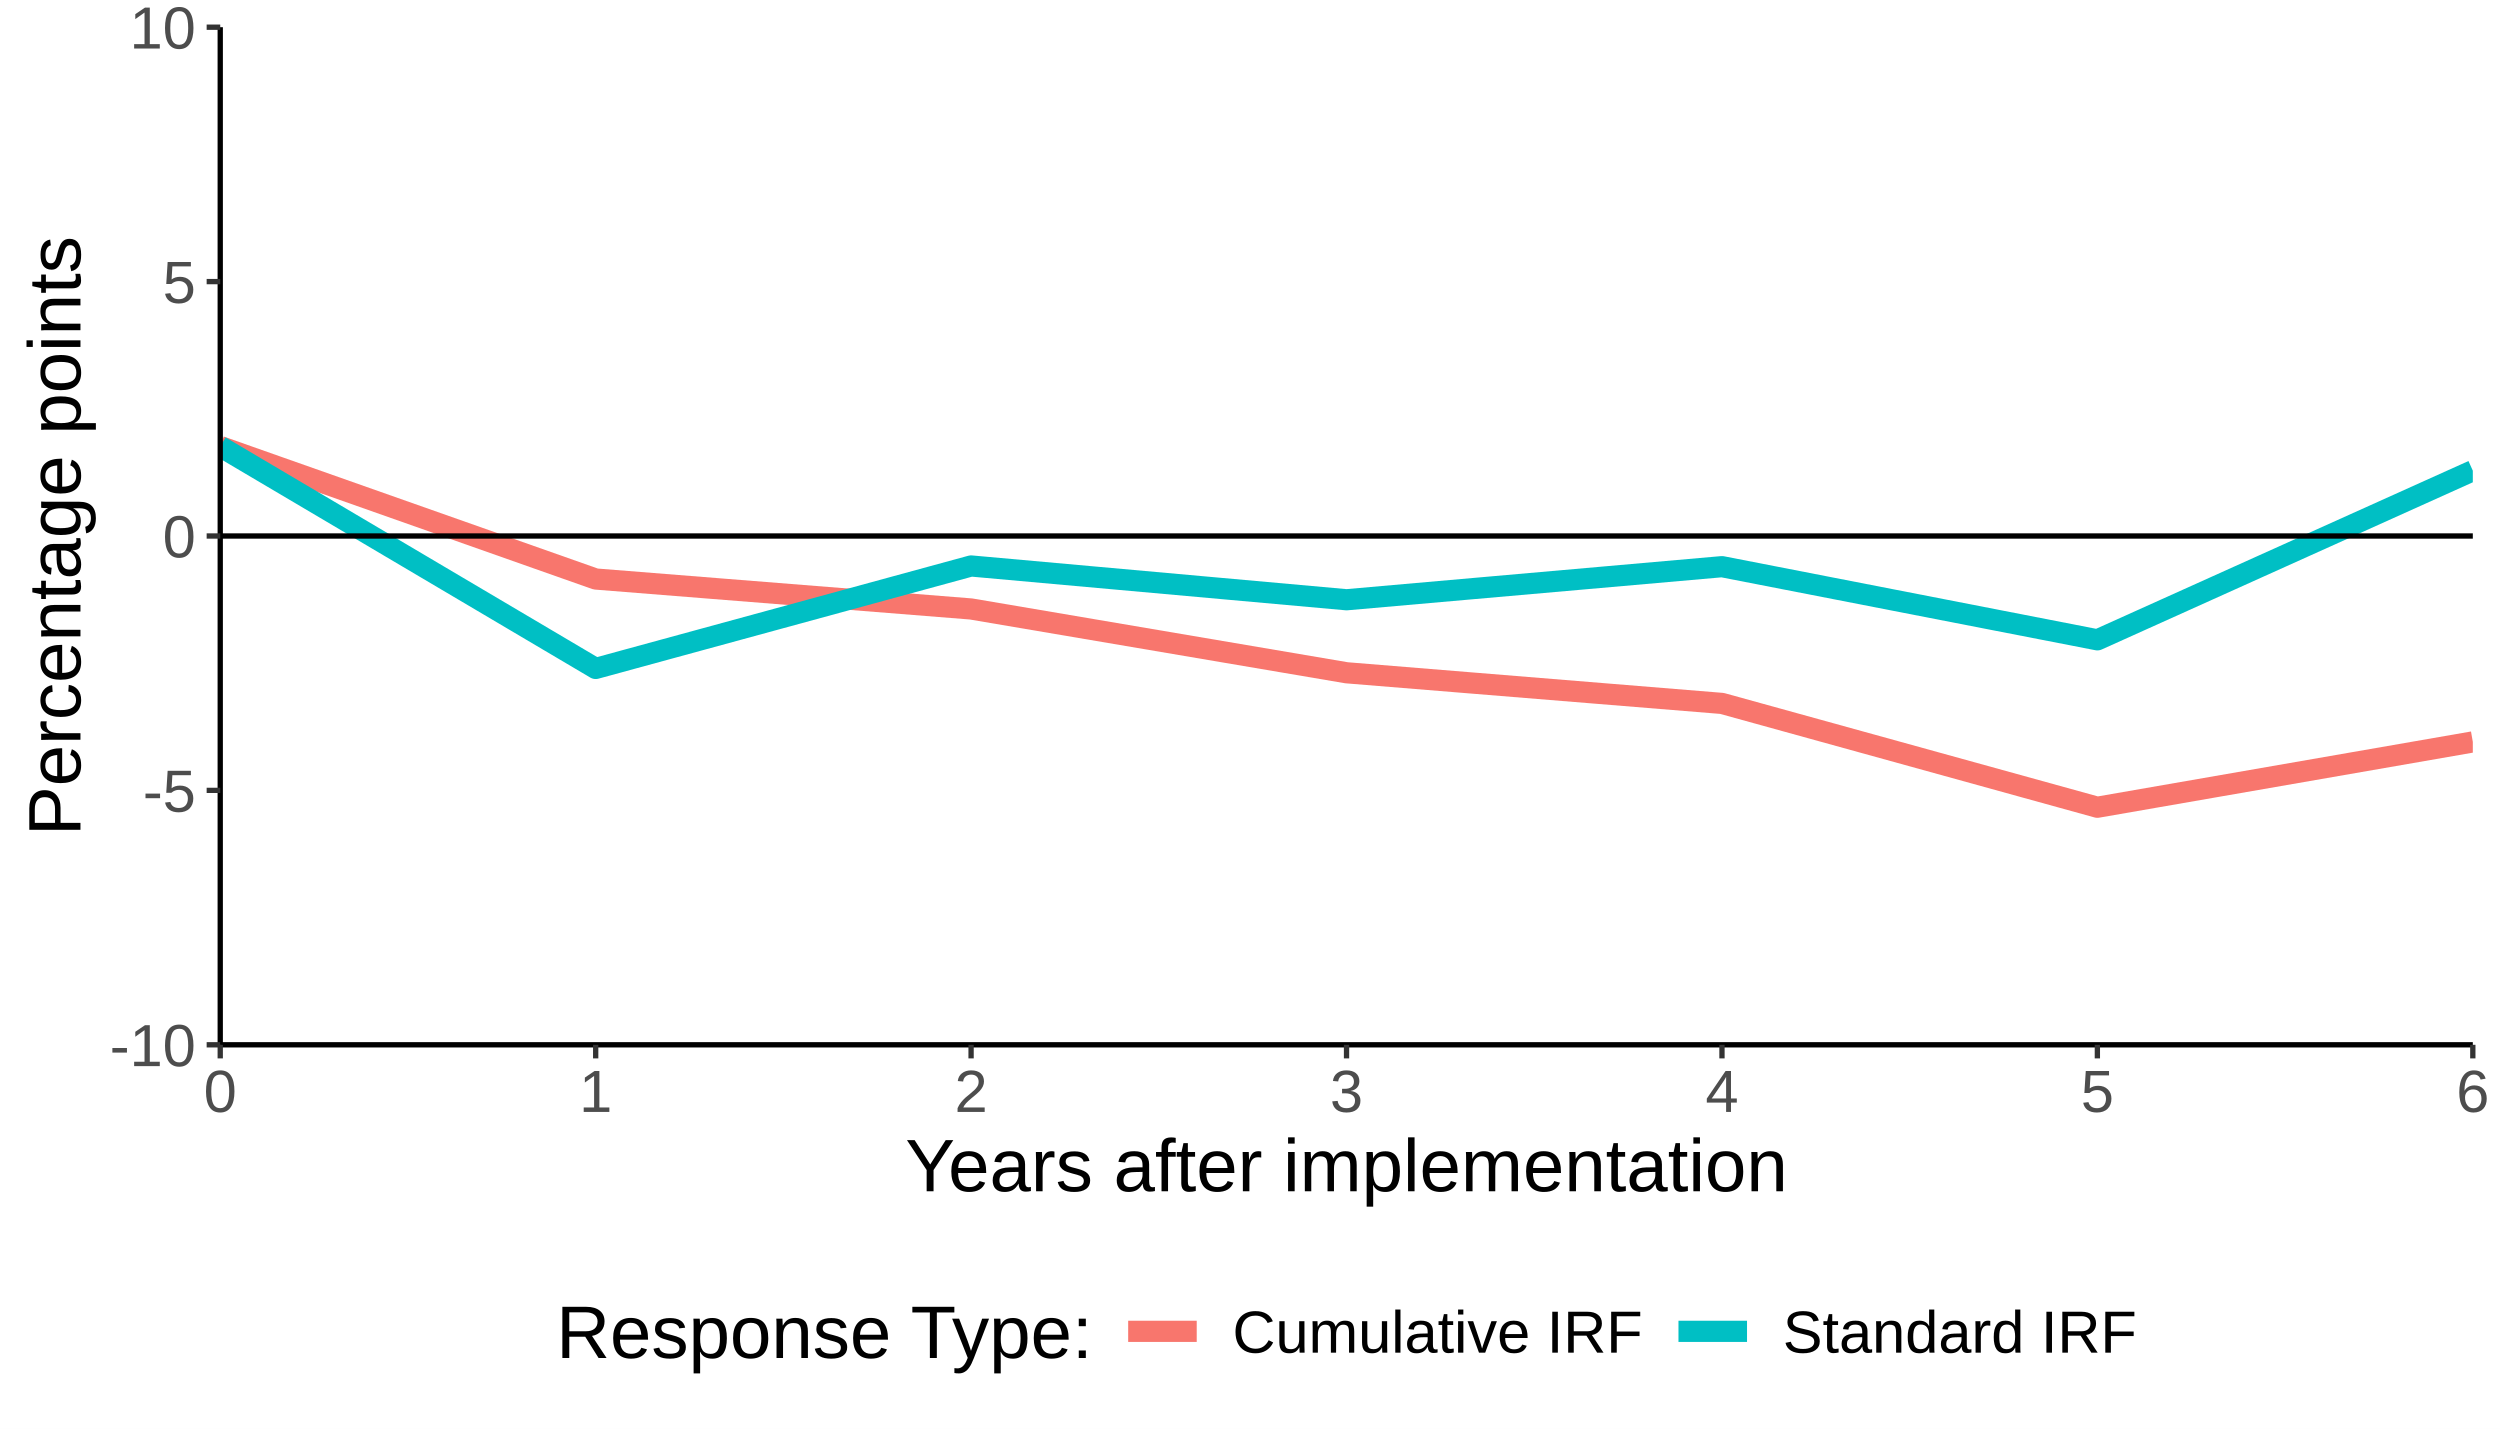
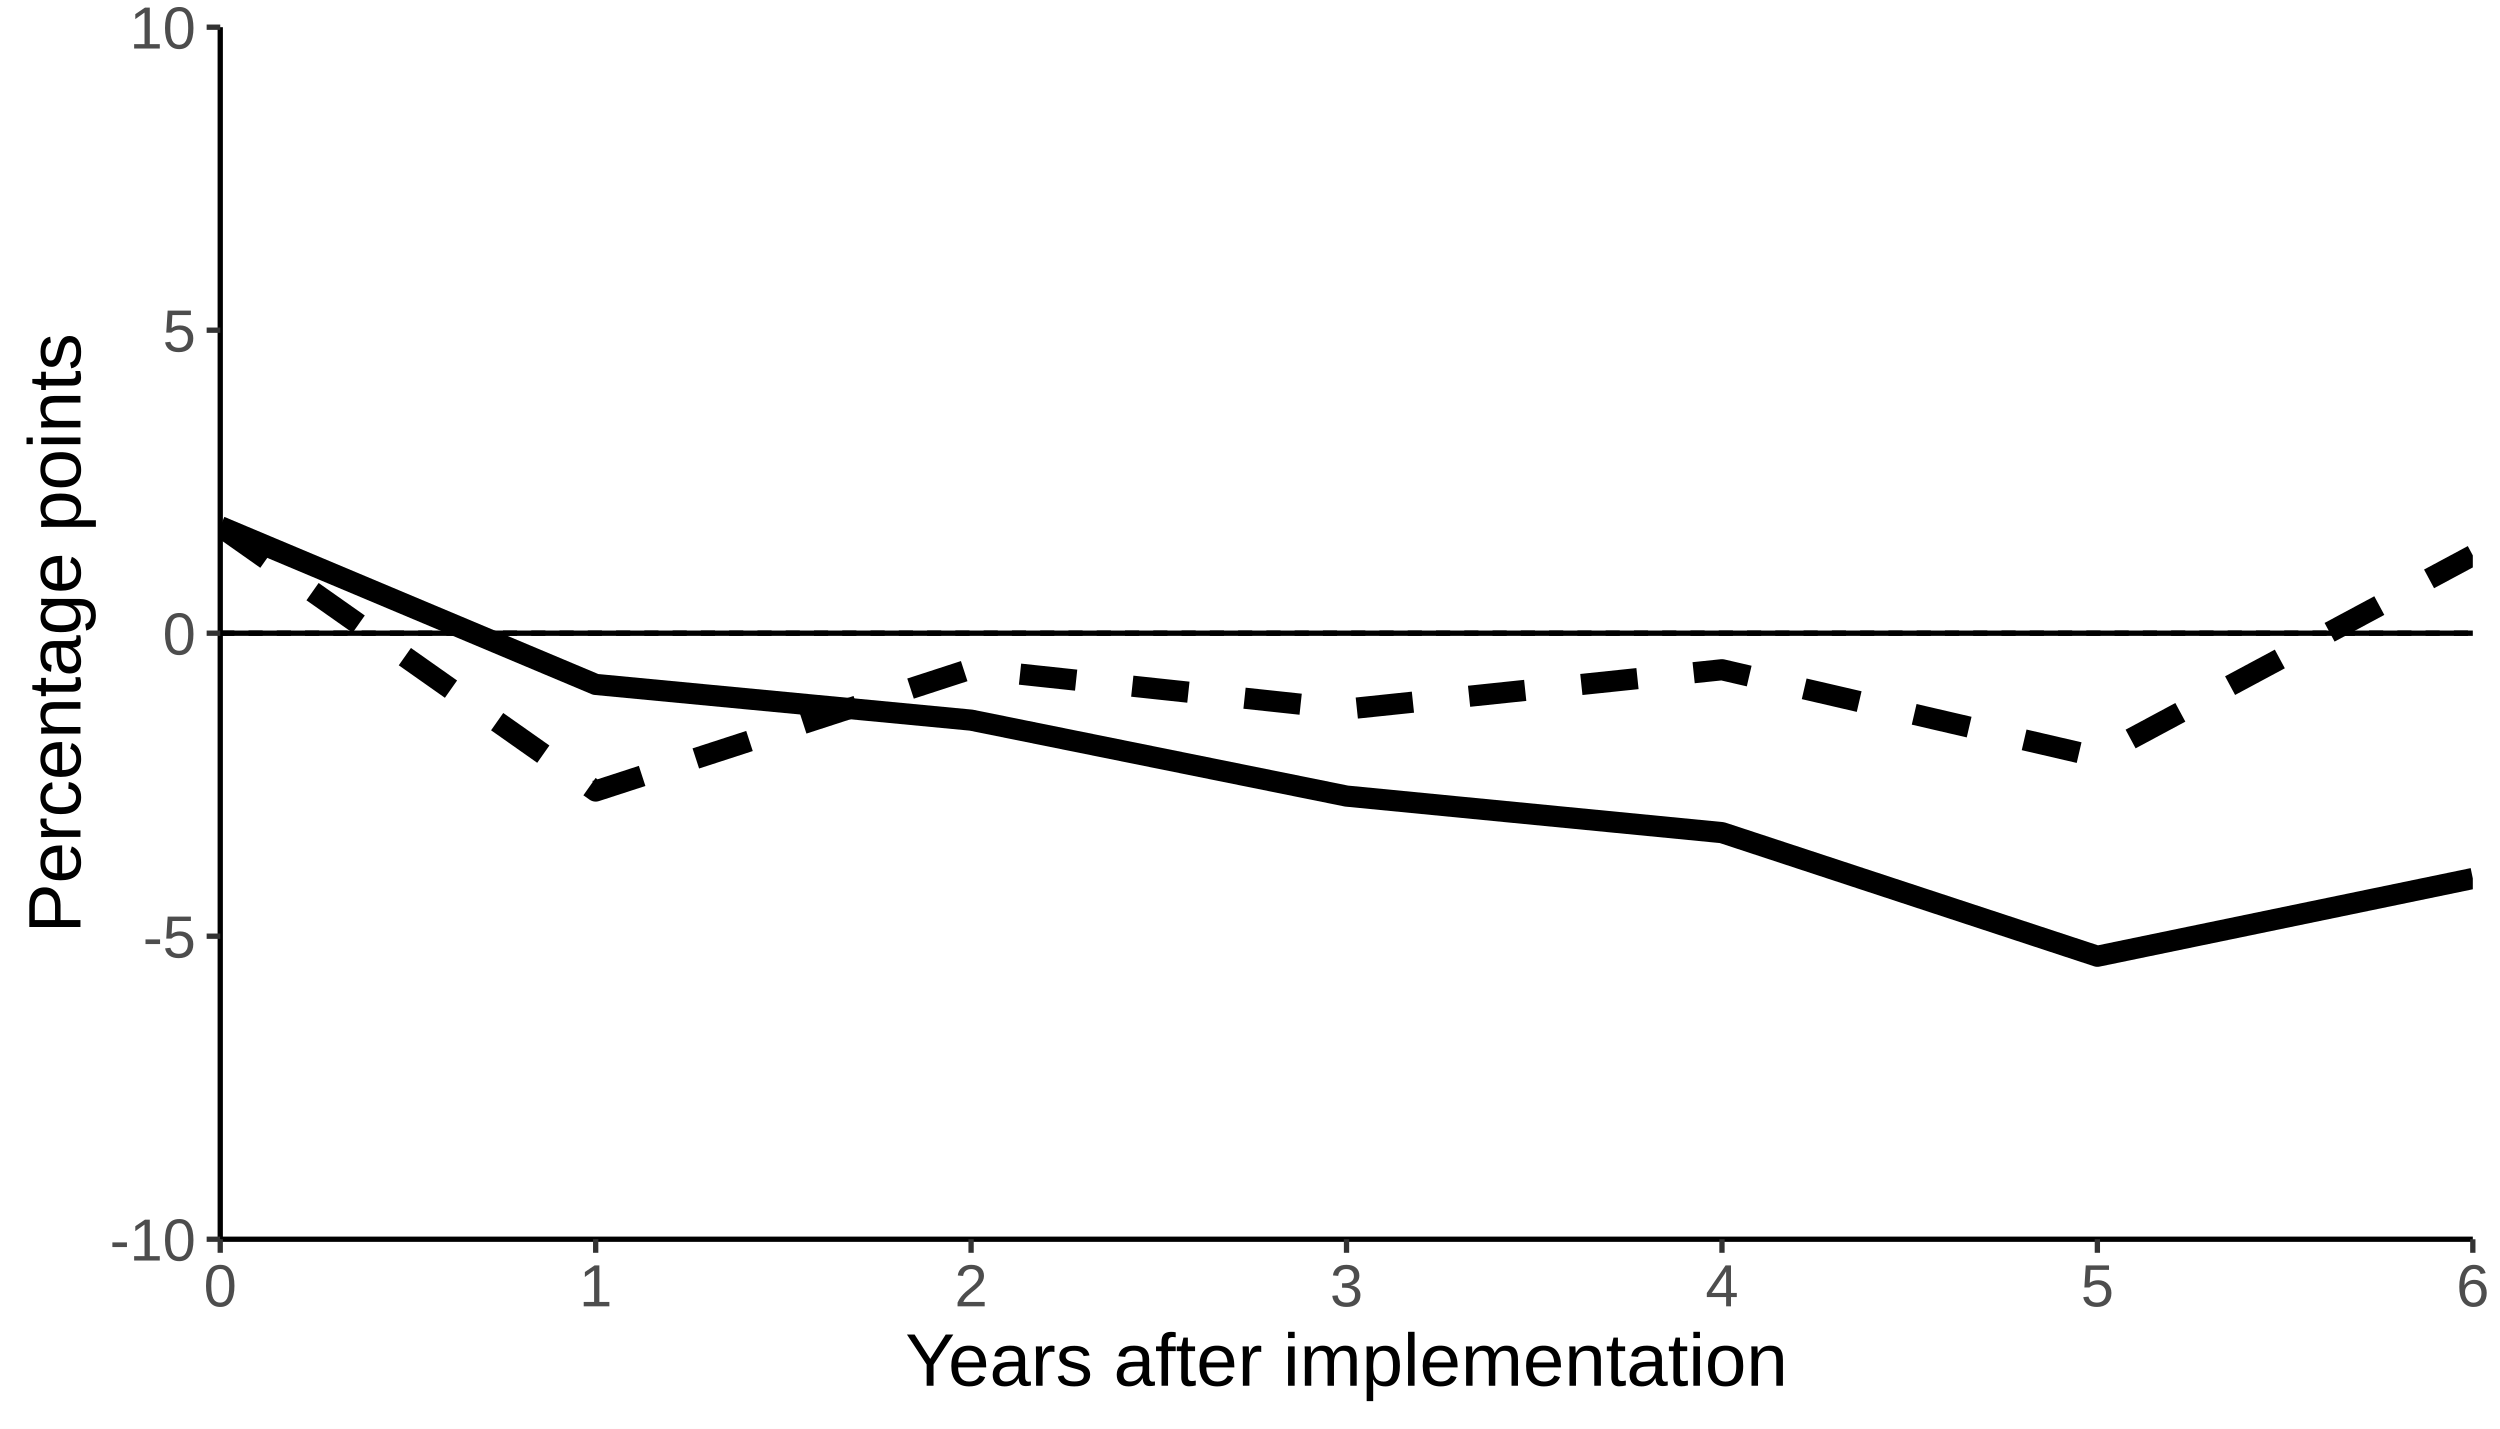
<svg xmlns="http://www.w3.org/2000/svg" class="svglite" width="504.00pt" height="288.00pt" viewBox="0 0 504.00 288.00">
  <defs>
    <style type="text/css">
    .svglite line, .svglite polyline, .svglite polygon, .svglite path, .svglite rect, .svglite circle {
      fill: none;
      stroke: #000000;
      stroke-linecap: round;
      stroke-linejoin: round;
      stroke-miterlimit: 10.00;
    }
    .svglite text {
      white-space: pre;
    }
  </style>
  </defs>
  <rect width="100%" height="100%" style="stroke: none; fill: #FFFFFF;" />
  <defs>
    <clipPath id="cpMC4wMHw1MDQuMDB8MC4wMHwyODguMDA=">
      <rect x="0.00" y="0.00" width="504.00" height="288.00" />
    </clipPath>
  </defs>
  <g clip-path="url(#cpMC4wMHw1MDQuMDB8MC4wMHwyODguMDA=)">
    <rect x="0.00" y="0.00" width="504.00" height="288.00" style="stroke-width: 1.07; stroke: #FFFFFF; fill: #FFFFFF;" />
  </g>
  <defs>
-     <clipPath id="cpNDQuNDB8NDk4LjUyfDUuNDh8MjEwLjYz">
-       <rect x="44.40" y="5.48" width="454.12" height="205.15" />
+     <clipPath id="cpNDQuNDB8NDk4LjUyfDUuNDh8MjQ5Ljgz">
+       <rect x="44.40" y="5.48" width="454.12" height="244.35" />
    </clipPath>
  </defs>
-   <g clip-path="url(#cpNDQuNDB8NDk4LjUyfDUuNDh8MjEwLjYz)">
-     <rect x="44.40" y="5.48" width="454.12" height="205.15" style="stroke-width: 1.07; stroke: none; fill: #FFFFFF;" />
-     <polyline points="44.40,90.02 120.09,116.73 195.77,122.77 271.46,135.63 347.15,141.81 422.83,162.74 498.52,149.57 " style="stroke-width: 4.27; stroke: #F8766D; stroke-linecap: butt;" />
-     <polyline points="44.40,90.02 120.09,134.76 195.77,114.10 271.46,120.91 347.15,114.24 422.83,128.99 498.52,94.89 " style="stroke-width: 4.27; stroke: #00BFC4; stroke-linecap: butt;" />
-     <polyline points="44.40,108.06 44.40,108.06 120.09,108.06 120.09,108.06 195.77,108.06 195.77,108.06 271.46,108.06 271.46,108.06 347.15,108.06 347.15,108.06 422.83,108.06 422.83,108.06 498.52,108.06 498.52,108.06 " style="stroke-width: 1.07; stroke-linecap: butt;" />
+   <g clip-path="url(#cpNDQuNDB8NDk4LjUyfDUuNDh8MjQ5Ljgz)">
+     <rect x="44.40" y="5.48" width="454.12" height="244.35" style="stroke-width: 1.07; stroke: none; fill: #FFFFFF;" />
+     <polyline points="44.40,106.17 120.09,137.98 195.77,145.18 271.46,160.49 347.15,167.86 422.83,192.78 498.52,177.10 " style="stroke-width: 4.27; stroke-linecap: butt;" />
+     <polyline points="44.40,106.17 120.09,159.47 195.77,134.85 271.46,142.96 347.15,135.02 422.83,152.58 498.52,111.97 " style="stroke-width: 4.27; stroke-dasharray: 11.38,11.38; stroke-linecap: butt;" />
+     <polyline points="44.40,127.65 120.09,127.65 195.77,127.65 271.46,127.65 347.15,127.65 422.83,127.65 498.52,127.65 " style="stroke-width: 1.07; stroke-linecap: butt;" />
+     <polyline points="44.40,127.65 120.09,127.65 195.77,127.65 271.46,127.65 347.15,127.65 422.83,127.65 498.52,127.65 " style="stroke-width: 1.07; stroke-dasharray: 2.85,2.85; stroke-linecap: butt;" />
  </g>
  <g clip-path="url(#cpMC4wMHw1MDQuMDB8MC4wMHwyODguMDA=)">
-     <polyline points="44.40,210.63 44.40,5.48 " style="stroke-width: 1.07; stroke-linecap: butt;" />
-     <text x="39.47" y="214.93" text-anchor="end" style="font-size: 12.00px;fill: #4D4D4D; font-family: &quot;Arial&quot;;" textLength="17.34px" lengthAdjust="spacingAndGlyphs">-10</text>
-     <text x="39.47" y="163.64" text-anchor="end" style="font-size: 12.00px;fill: #4D4D4D; font-family: &quot;Arial&quot;;" textLength="10.67px" lengthAdjust="spacingAndGlyphs">-5</text>
-     <text x="39.47" y="112.35" text-anchor="end" style="font-size: 12.00px;fill: #4D4D4D; font-family: &quot;Arial&quot;;" textLength="6.67px" lengthAdjust="spacingAndGlyphs">0</text>
-     <text x="39.47" y="61.07" text-anchor="end" style="font-size: 12.00px;fill: #4D4D4D; font-family: &quot;Arial&quot;;" textLength="6.67px" lengthAdjust="spacingAndGlyphs">5</text>
+     <polyline points="44.40,249.83 44.40,5.48 " style="stroke-width: 1.07; stroke-linecap: butt;" />
+     <text x="39.47" y="254.13" text-anchor="end" style="font-size: 12.00px;fill: #4D4D4D; font-family: &quot;Arial&quot;;" textLength="17.34px" lengthAdjust="spacingAndGlyphs">-10</text>
+     <text x="39.47" y="193.04" text-anchor="end" style="font-size: 12.00px;fill: #4D4D4D; font-family: &quot;Arial&quot;;" textLength="10.67px" lengthAdjust="spacingAndGlyphs">-5</text>
+     <text x="39.47" y="131.95" text-anchor="end" style="font-size: 12.00px;fill: #4D4D4D; font-family: &quot;Arial&quot;;" textLength="6.67px" lengthAdjust="spacingAndGlyphs">0</text>
+     <text x="39.47" y="70.87" text-anchor="end" style="font-size: 12.00px;fill: #4D4D4D; font-family: &quot;Arial&quot;;" textLength="6.67px" lengthAdjust="spacingAndGlyphs">5</text>
    <text x="39.47" y="9.78" text-anchor="end" style="font-size: 12.00px;fill: #4D4D4D; font-family: &quot;Arial&quot;;" textLength="13.35px" lengthAdjust="spacingAndGlyphs">10</text>
-     <polyline points="41.66,210.63 44.40,210.63 " style="stroke-width: 1.07; stroke: #333333; stroke-linecap: butt;" />
-     <polyline points="41.66,159.34 44.40,159.34 " style="stroke-width: 1.07; stroke: #333333; stroke-linecap: butt;" />
-     <polyline points="41.66,108.06 44.40,108.06 " style="stroke-width: 1.07; stroke: #333333; stroke-linecap: butt;" />
-     <polyline points="41.66,56.77 44.40,56.77 " style="stroke-width: 1.07; stroke: #333333; stroke-linecap: butt;" />
+     <polyline points="41.66,249.83 44.40,249.83 " style="stroke-width: 1.07; stroke: #333333; stroke-linecap: butt;" />
+     <polyline points="41.66,188.74 44.40,188.74 " style="stroke-width: 1.07; stroke: #333333; stroke-linecap: butt;" />
+     <polyline points="41.66,127.65 44.40,127.65 " style="stroke-width: 1.07; stroke: #333333; stroke-linecap: butt;" />
+     <polyline points="41.66,66.57 44.40,66.57 " style="stroke-width: 1.07; stroke: #333333; stroke-linecap: butt;" />
    <polyline points="41.66,5.48 44.40,5.48 " style="stroke-width: 1.07; stroke: #333333; stroke-linecap: butt;" />
-     <polyline points="44.40,210.63 498.52,210.63 " style="stroke-width: 1.07; stroke-linecap: butt;" />
-     <polyline points="44.40,213.37 44.40,210.63 " style="stroke-width: 1.07; stroke: #333333; stroke-linecap: butt;" />
-     <polyline points="120.09,213.37 120.09,210.63 " style="stroke-width: 1.07; stroke: #333333; stroke-linecap: butt;" />
-     <polyline points="195.77,213.37 195.77,210.63 " style="stroke-width: 1.07; stroke: #333333; stroke-linecap: butt;" />
-     <polyline points="271.46,213.37 271.46,210.63 " style="stroke-width: 1.07; stroke: #333333; stroke-linecap: butt;" />
-     <polyline points="347.15,213.37 347.15,210.63 " style="stroke-width: 1.07; stroke: #333333; stroke-linecap: butt;" />
-     <polyline points="422.83,213.37 422.83,210.63 " style="stroke-width: 1.07; stroke: #333333; stroke-linecap: butt;" />
-     <polyline points="498.52,213.37 498.52,210.63 " style="stroke-width: 1.07; stroke: #333333; stroke-linecap: butt;" />
-     <text x="44.40" y="224.16" text-anchor="middle" style="font-size: 12.00px;fill: #4D4D4D; font-family: &quot;Arial&quot;;" textLength="6.67px" lengthAdjust="spacingAndGlyphs">0</text>
-     <text x="120.09" y="224.16" text-anchor="middle" style="font-size: 12.00px;fill: #4D4D4D; font-family: &quot;Arial&quot;;" textLength="6.67px" lengthAdjust="spacingAndGlyphs">1</text>
-     <text x="195.77" y="224.16" text-anchor="middle" style="font-size: 12.00px;fill: #4D4D4D; font-family: &quot;Arial&quot;;" textLength="6.67px" lengthAdjust="spacingAndGlyphs">2</text>
-     <text x="271.46" y="224.16" text-anchor="middle" style="font-size: 12.00px;fill: #4D4D4D; font-family: &quot;Arial&quot;;" textLength="6.67px" lengthAdjust="spacingAndGlyphs">3</text>
-     <text x="347.15" y="224.16" text-anchor="middle" style="font-size: 12.00px;fill: #4D4D4D; font-family: &quot;Arial&quot;;" textLength="6.67px" lengthAdjust="spacingAndGlyphs">4</text>
-     <text x="422.83" y="224.16" text-anchor="middle" style="font-size: 12.00px;fill: #4D4D4D; font-family: &quot;Arial&quot;;" textLength="6.67px" lengthAdjust="spacingAndGlyphs">5</text>
-     <text x="498.52" y="224.16" text-anchor="middle" style="font-size: 12.00px;fill: #4D4D4D; font-family: &quot;Arial&quot;;" textLength="6.67px" lengthAdjust="spacingAndGlyphs">6</text>
-     <text x="271.46" y="240.16" text-anchor="middle" style="font-size: 15.00px; font-family: &quot;Arial&quot;;" textLength="177.83px" lengthAdjust="spacingAndGlyphs">Years after implementation</text>
-     <text transform="translate(16.22,108.06) rotate(-90)" text-anchor="middle" style="font-size: 15.00px; font-family: &quot;Arial&quot;;" textLength="120.88px" lengthAdjust="spacingAndGlyphs">Percentage points</text>
-     <rect x="106.66" y="254.28" width="329.60" height="28.24" style="stroke-width: 1.07; stroke: none; fill: #FFFFFF;" />
-     <text x="112.14" y="273.77" style="font-size: 15.00px; font-family: &quot;Arial&quot;;" textLength="108.09px" lengthAdjust="spacingAndGlyphs">Response Type:</text>
-     <rect x="225.71" y="259.76" width="17.28" height="17.28" style="stroke-width: 1.07; stroke: none; fill: #FFFFFF;" />
-     <line x1="227.44" y1="268.40" x2="241.26" y2="268.40" style="stroke-width: 4.27; stroke: #F8766D; stroke-linecap: butt;" />
-     <rect x="336.65" y="259.76" width="17.28" height="17.28" style="stroke-width: 1.07; stroke: none; fill: #FFFFFF;" />
-     <line x1="338.38" y1="268.40" x2="352.20" y2="268.40" style="stroke-width: 4.27; stroke: #00BFC4; stroke-linecap: butt;" />
-     <text x="248.47" y="272.70" style="font-size: 12.00px; font-family: &quot;Arial&quot;;" textLength="82.70px" lengthAdjust="spacingAndGlyphs">Cumulative IRF</text>
-     <text x="359.41" y="272.70" style="font-size: 12.00px; font-family: &quot;Arial&quot;;" textLength="71.37px" lengthAdjust="spacingAndGlyphs">Standard IRF</text>
+     <polyline points="44.40,249.83 498.52,249.83 " style="stroke-width: 1.07; stroke-linecap: butt;" />
+     <polyline points="44.40,252.57 44.40,249.83 " style="stroke-width: 1.07; stroke: #333333; stroke-linecap: butt;" />
+     <polyline points="120.09,252.57 120.09,249.83 " style="stroke-width: 1.07; stroke: #333333; stroke-linecap: butt;" />
+     <polyline points="195.77,252.57 195.77,249.83 " style="stroke-width: 1.07; stroke: #333333; stroke-linecap: butt;" />
+     <polyline points="271.46,252.57 271.46,249.83 " style="stroke-width: 1.07; stroke: #333333; stroke-linecap: butt;" />
+     <polyline points="347.15,252.57 347.15,249.83 " style="stroke-width: 1.07; stroke: #333333; stroke-linecap: butt;" />
+     <polyline points="422.83,252.57 422.83,249.83 " style="stroke-width: 1.07; stroke: #333333; stroke-linecap: butt;" />
+     <polyline points="498.52,252.57 498.52,249.83 " style="stroke-width: 1.07; stroke: #333333; stroke-linecap: butt;" />
+     <text x="44.40" y="263.36" text-anchor="middle" style="font-size: 12.00px;fill: #4D4D4D; font-family: &quot;Arial&quot;;" textLength="6.67px" lengthAdjust="spacingAndGlyphs">0</text>
+     <text x="120.09" y="263.36" text-anchor="middle" style="font-size: 12.00px;fill: #4D4D4D; font-family: &quot;Arial&quot;;" textLength="6.67px" lengthAdjust="spacingAndGlyphs">1</text>
+     <text x="195.77" y="263.36" text-anchor="middle" style="font-size: 12.00px;fill: #4D4D4D; font-family: &quot;Arial&quot;;" textLength="6.67px" lengthAdjust="spacingAndGlyphs">2</text>
+     <text x="271.46" y="263.36" text-anchor="middle" style="font-size: 12.00px;fill: #4D4D4D; font-family: &quot;Arial&quot;;" textLength="6.67px" lengthAdjust="spacingAndGlyphs">3</text>
+     <text x="347.15" y="263.36" text-anchor="middle" style="font-size: 12.00px;fill: #4D4D4D; font-family: &quot;Arial&quot;;" textLength="6.67px" lengthAdjust="spacingAndGlyphs">4</text>
+     <text x="422.83" y="263.36" text-anchor="middle" style="font-size: 12.00px;fill: #4D4D4D; font-family: &quot;Arial&quot;;" textLength="6.67px" lengthAdjust="spacingAndGlyphs">5</text>
+     <text x="498.52" y="263.36" text-anchor="middle" style="font-size: 12.00px;fill: #4D4D4D; font-family: &quot;Arial&quot;;" textLength="6.67px" lengthAdjust="spacingAndGlyphs">6</text>
+     <text x="271.46" y="279.36" text-anchor="middle" style="font-size: 15.00px; font-family: &quot;Arial&quot;;" textLength="177.83px" lengthAdjust="spacingAndGlyphs">Years after implementation</text>
+     <text transform="translate(16.22,127.65) rotate(-90)" text-anchor="middle" style="font-size: 15.00px; font-family: &quot;Arial&quot;;" textLength="120.88px" lengthAdjust="spacingAndGlyphs">Percentage points</text>
  </g>
</svg>
